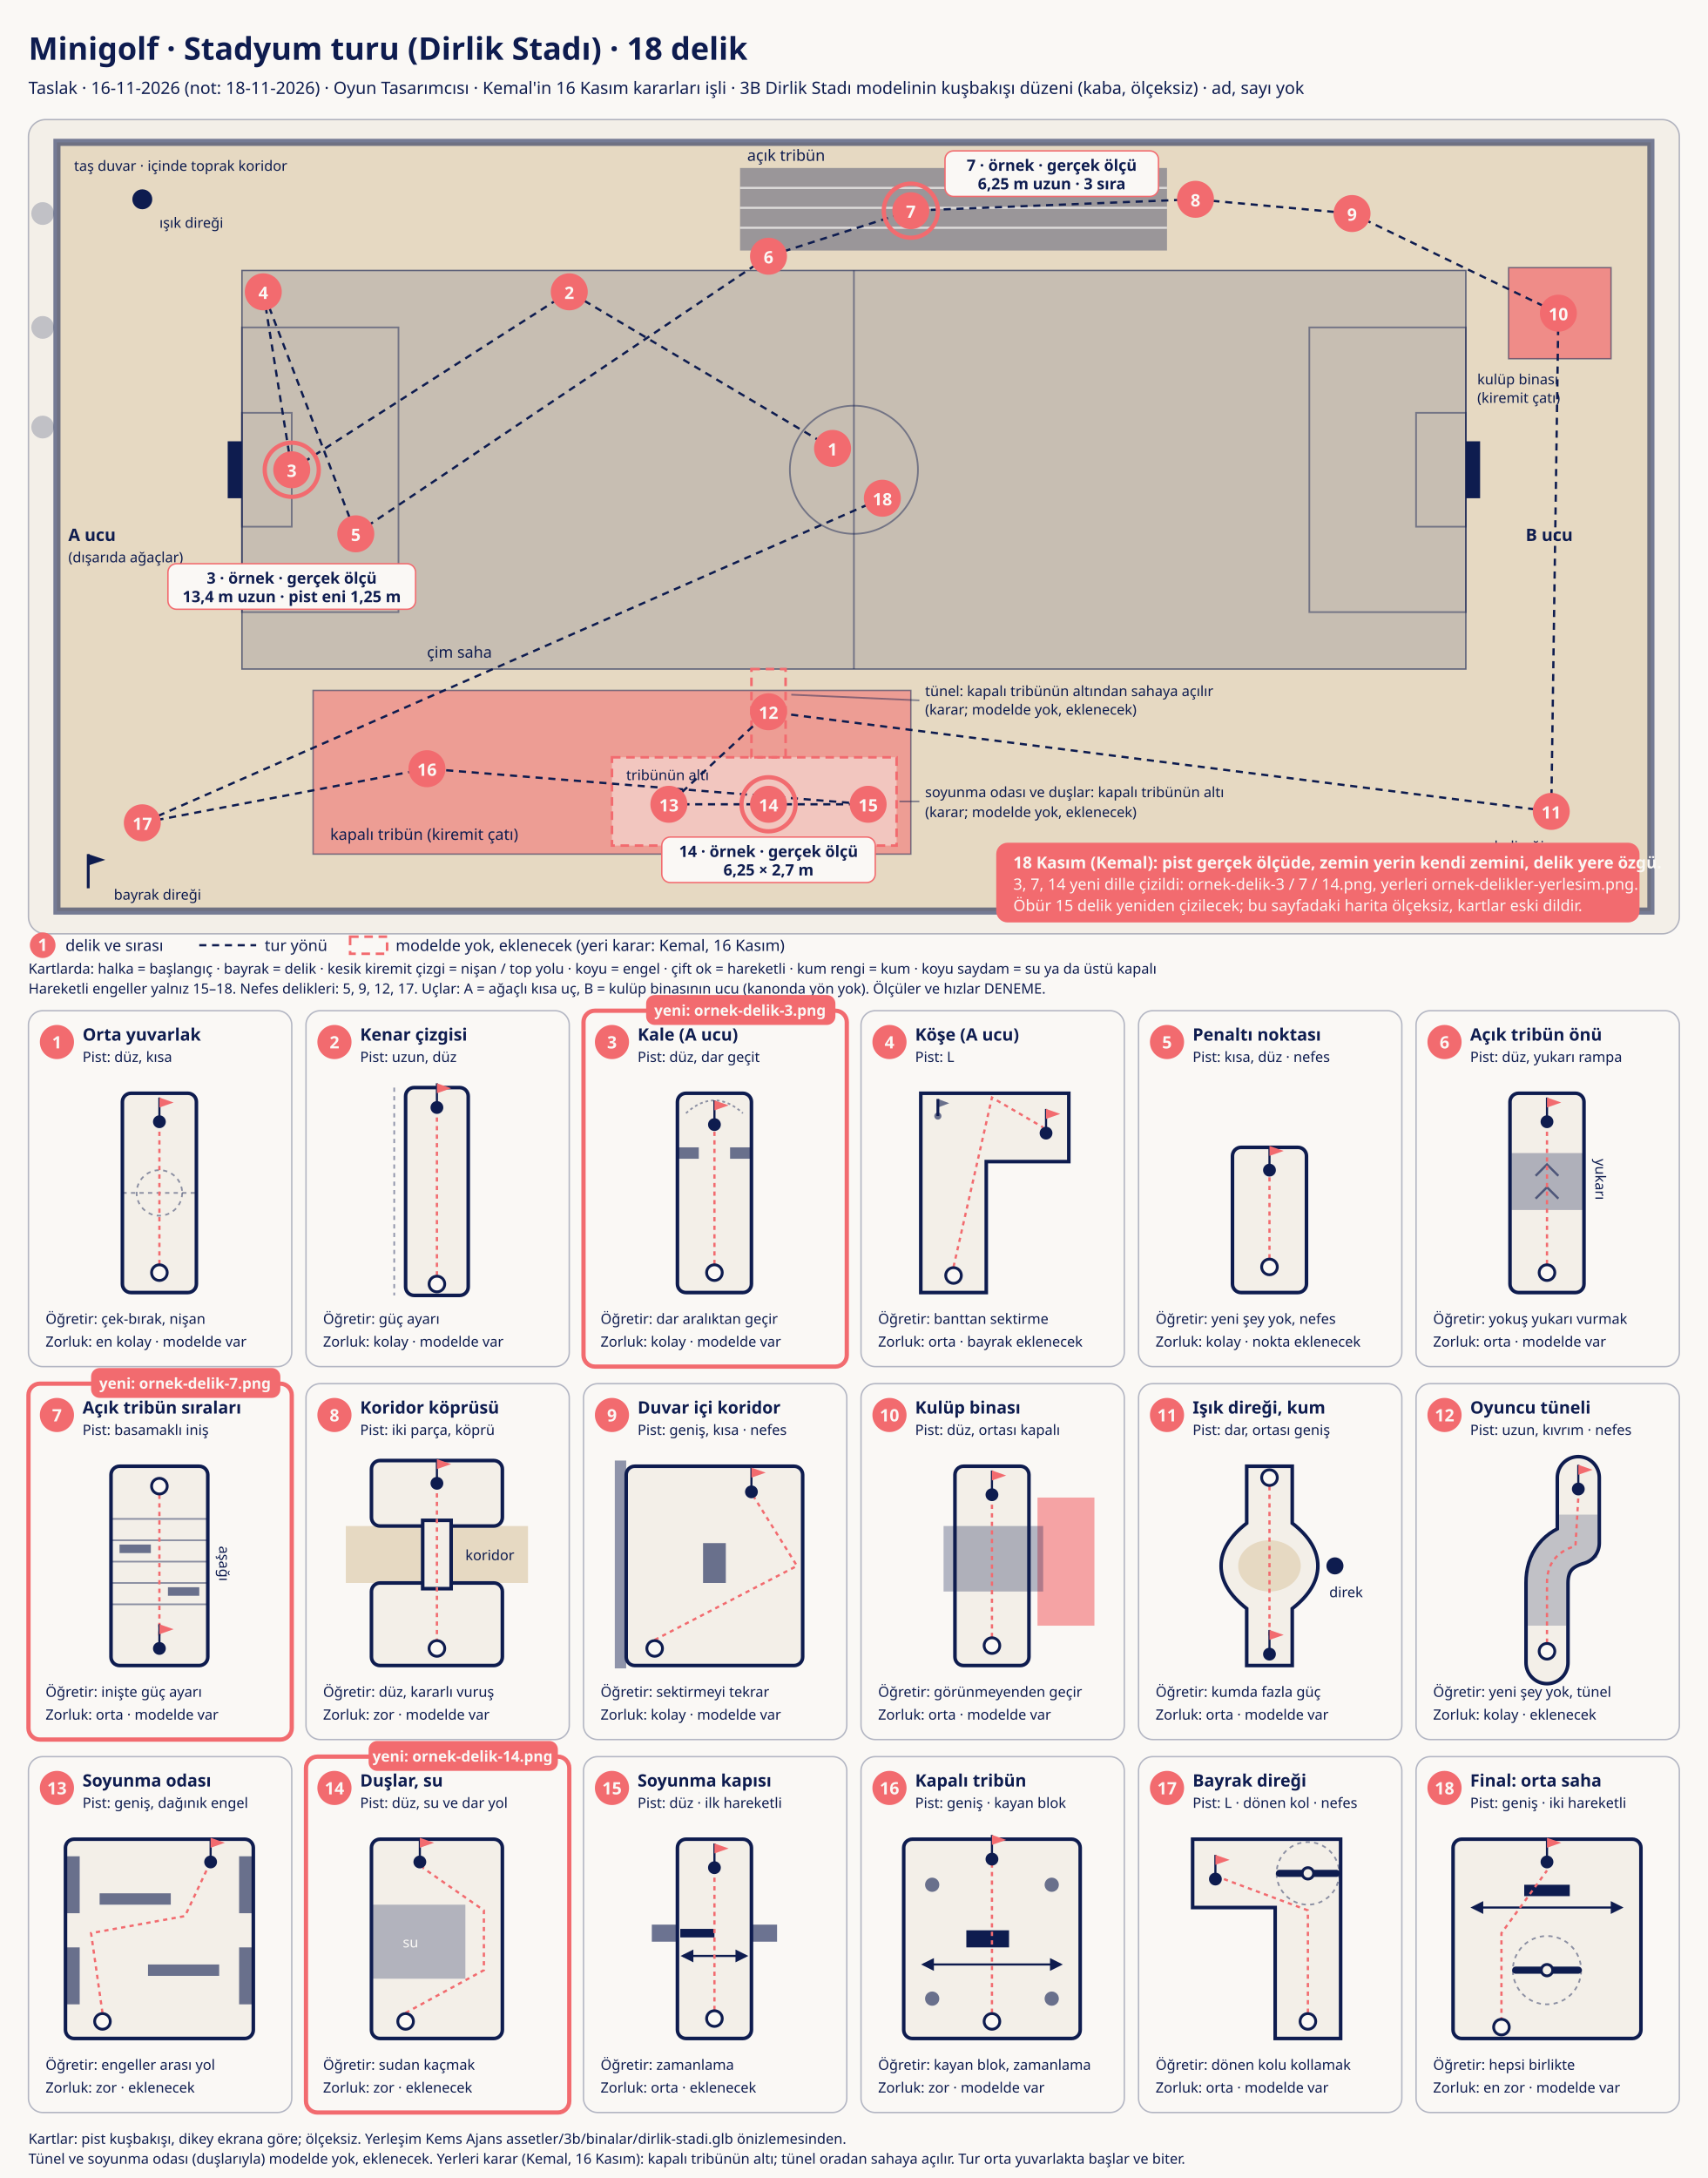
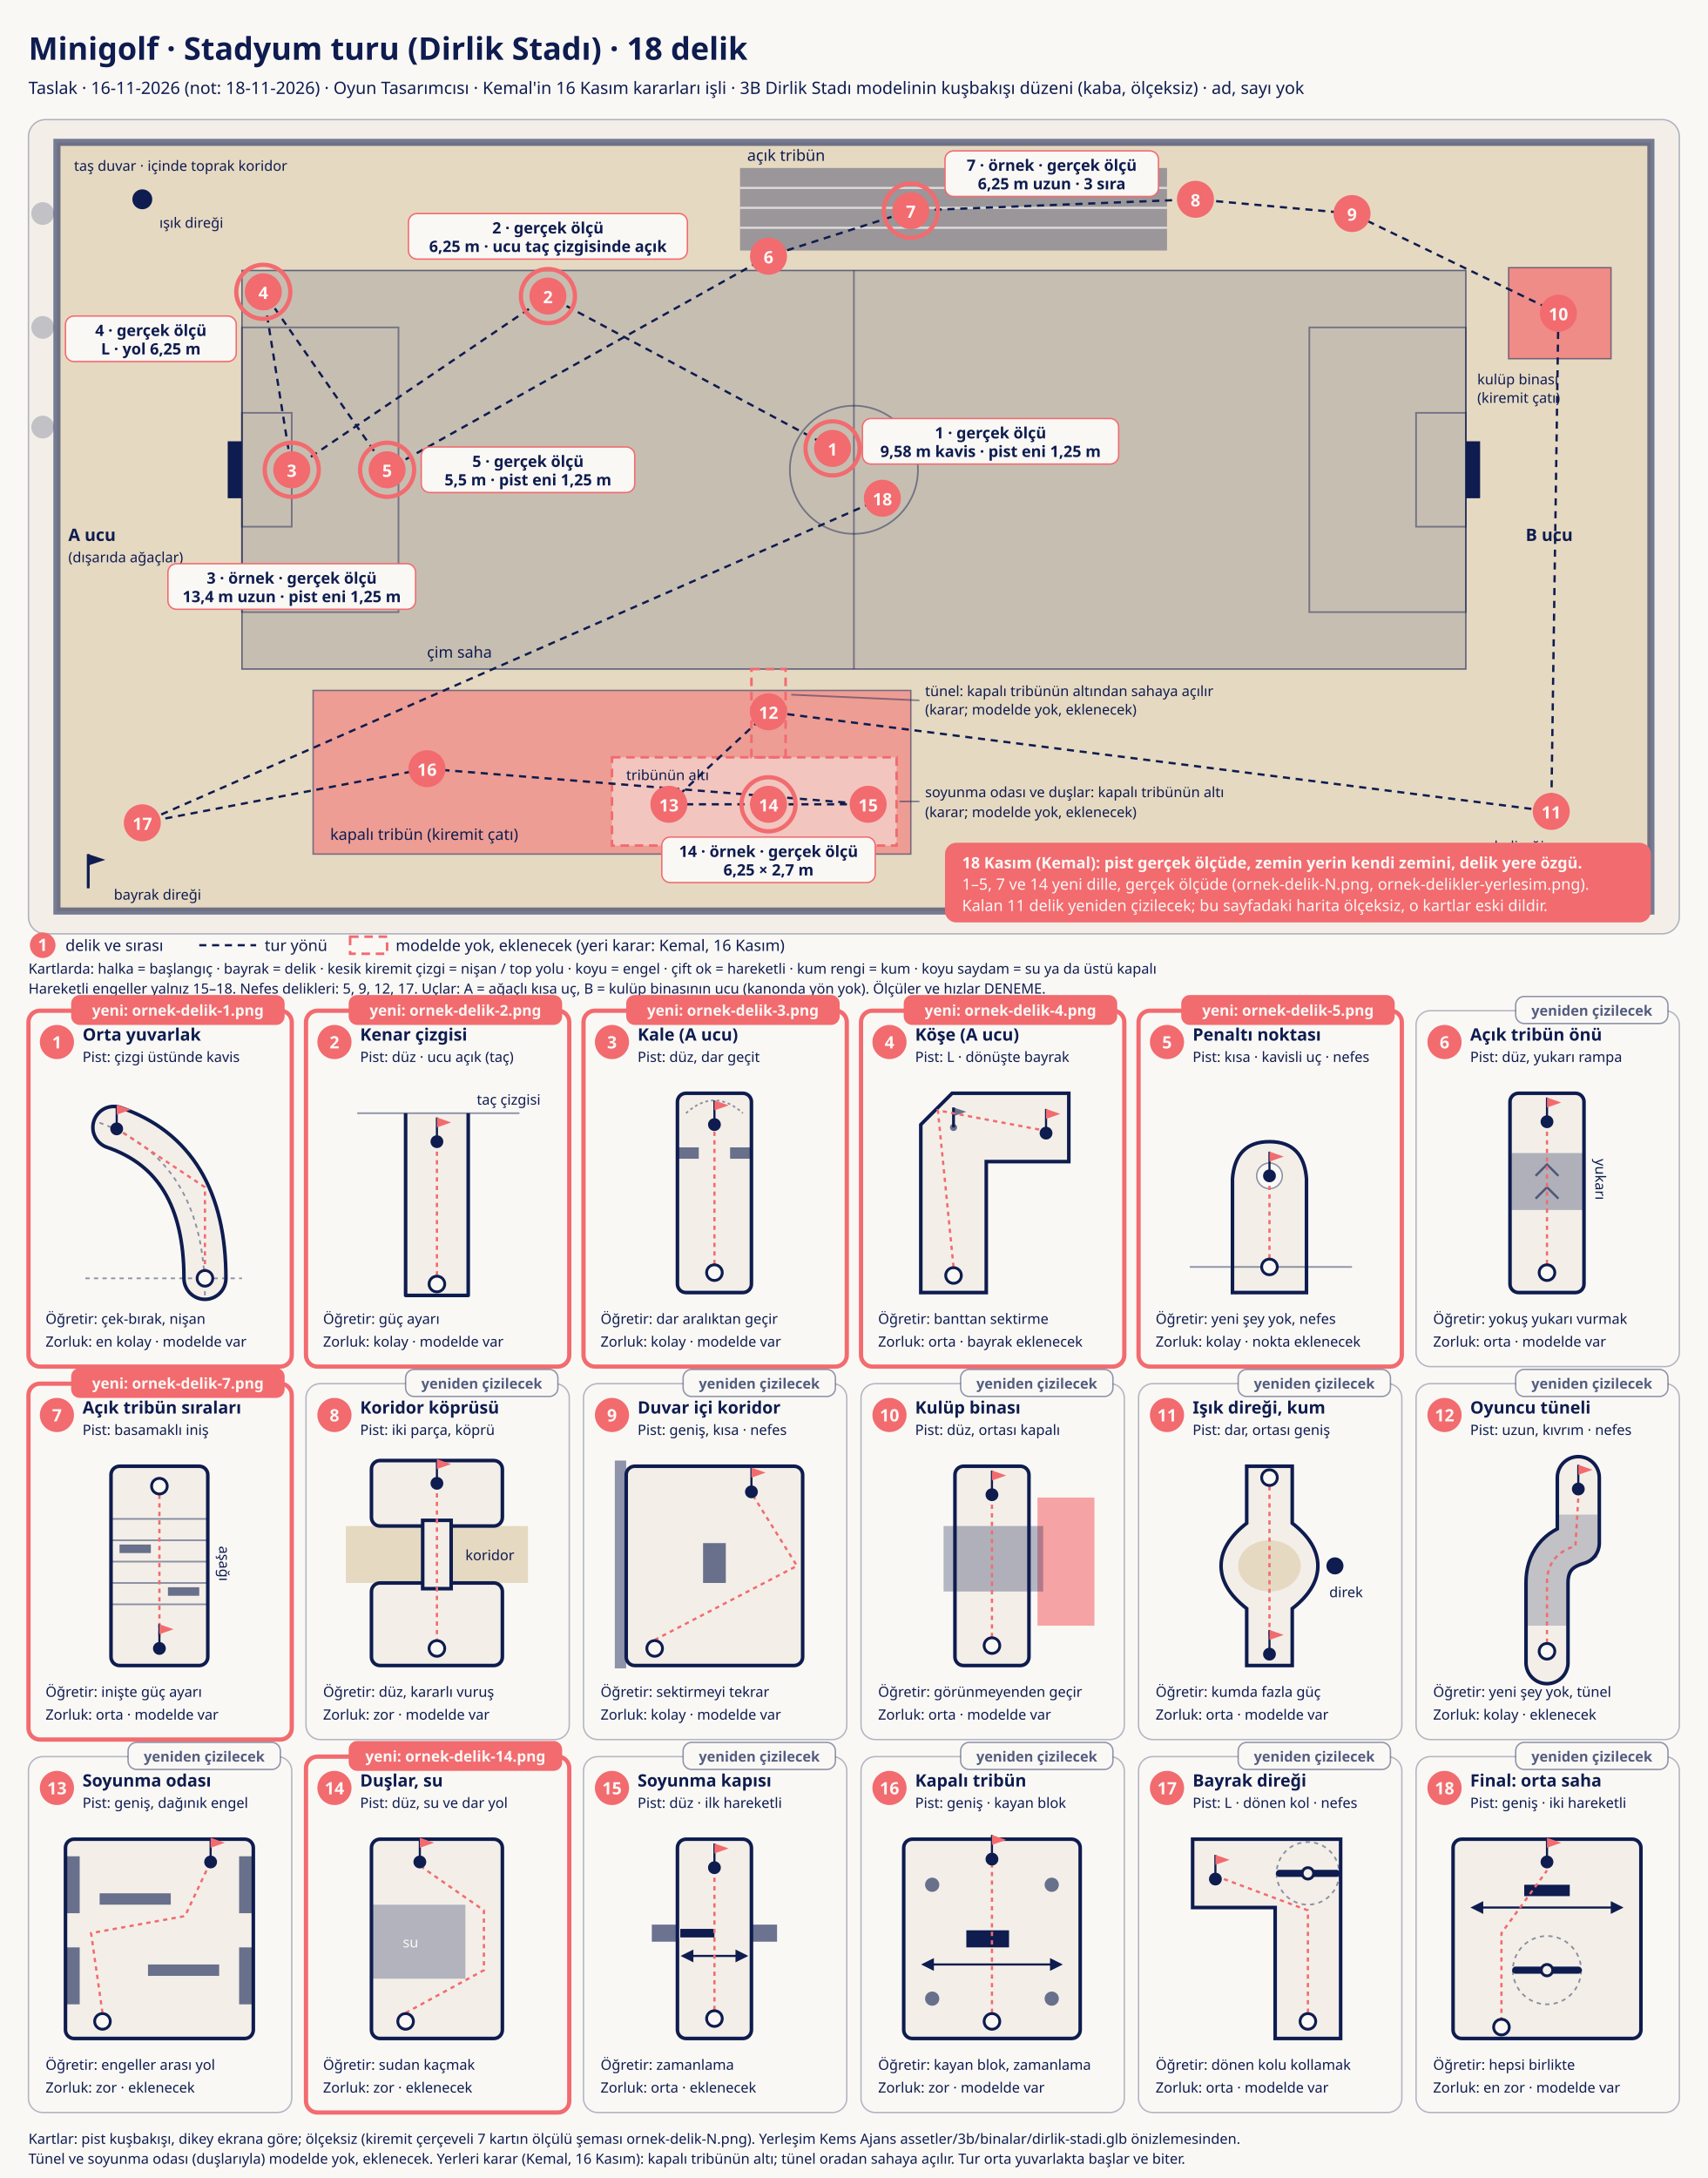
<svg xmlns="http://www.w3.org/2000/svg" xmlns:xlink="http://www.w3.org/1999/xlink" width="1200" height="1530" viewBox="0 0 1200 1530" font-family="Poppins, sans-serif">
  <style>
.b{font-size:22px;font-weight:600;fill:#0E1C4F}.a{font-size:12px;fill:#0E1C4F}.k{font-size:11px;fill:#0E1C4F}.ks{font-size:10px;fill:#0E1C4F}.kb{font-size:12px;font-weight:600;fill:#0E1C4F}
.kart{fill:#FAF8F5;stroke:#0E1C4F;stroke-opacity:.3}.no{fill:#F26B6F}.not{font-size:12px;font-weight:600;fill:#FAF8F5;text-anchor:middle}
.pist{fill:#F3EFE8;stroke:#0E1C4F;stroke-width:2.5}.dis{fill:none;stroke:#0E1C4F;stroke-width:32;stroke-linecap:round;stroke-linejoin:round}.ic{fill:none;stroke:#F3EFE8;stroke-width:27;stroke-linecap:round;stroke-linejoin:round}
.engel{fill:#0E1C4F;fill-opacity:.6}.nisan{fill:none;stroke:#F26B6F;stroke-width:1.6;stroke-dasharray:3 3}.ince{fill:none;stroke:#0E1C4F;stroke-opacity:.45;stroke-width:1.2}
.hareket{fill:none;stroke:#0E1C4F;stroke-width:1.5;marker-start:url(#uc);marker-end:url(#uc)}
.su{fill:#0E1C4F;fill-opacity:.28}.kum{fill:#E6D9C2}.kapali{fill:#0E1C4F;fill-opacity:.3}
.ek{fill:none;stroke:#F26B6F;stroke-width:1.8;stroke-dasharray:6 4}.rota{fill:none;stroke:#0E1C4F;stroke-width:1.6;stroke-dasharray:5 4}
</style>
  <defs>
    <marker id="uc" viewBox="0 0 10 10" refX="8" refY="5" markerWidth="6" markerHeight="6" orient="auto-start-reverse">
      <path d="M0 0L10 5L0 10z" fill="#0E1C4F" />
    </marker>
    <g id="bas">
      <circle r="5.5" fill="#FAF8F5" stroke="#0E1C4F" stroke-width="2" />
    </g>
    <g id="delik">
      <circle r="4.5" fill="#0E1C4F" />
      <line x1="0" y1="0" x2="0" y2="-17" stroke="#0E1C4F" stroke-width="1.5" />
      <path d="M0 -17L10 -13.5L0 -10z" fill="#F26B6F" />
    </g>
  </defs>
  <rect width="1200" height="1530" fill="#FAF8F5" />
  <text x="20" y="42" class="b">Minigolf · Stadyum turu (Dirlik Stadı) · 18 delik</text>
  <text x="20" y="66" class="a">Taslak · 16-11-2026 (not: 18-11-2026) · Oyun Tasarımcısı · Kemal'in 16 Kasım kararları işli · 3B Dirlik Stadı modelinin kuşbakışı düzeni (kaba, ölçeksiz) · ad, sayı yok</text>
  <rect x="20" y="84" width="1160" height="572" rx="12" fill="#F3EFE8" stroke="#0E1C4F" stroke-opacity=".3" />
  <g fill="#0E1C4F" fill-opacity=".22">
    <circle cx="30" cy="150" r="8" />
    <circle cx="30" cy="230" r="8" />
    <circle cx="30" cy="300" r="8" />
  </g>
  <rect x="40" y="100" width="1120" height="540" fill="#E6D9C2" stroke="#0E1C4F" stroke-width="5" stroke-opacity=".55" />
  <rect x="170" y="190" width="860" height="280" fill="#0E1C4F" fill-opacity=".14" stroke="#0E1C4F" stroke-opacity=".6" />
  <line x1="600" y1="190" x2="600" y2="470" class="ince" />
  <circle cx="600" cy="330" r="45" class="ince" />
  <rect x="170" y="230" width="110" height="200" class="ince" />
  <rect x="170" y="290" width="35" height="80" class="ince" />
  <rect x="920" y="230" width="110" height="200" class="ince" />
  <rect x="995" y="290" width="35" height="80" class="ince" />
  <rect x="160" y="310" width="10" height="40" fill="#0E1C4F" />
  <rect x="1030" y="310" width="10" height="40" fill="#0E1C4F" />
  <rect x="520" y="118" width="300" height="58" fill="#0E1C4F" fill-opacity=".35" />
  <g stroke="#FAF8F5" stroke-opacity=".7" stroke-width="1.5">
    <line x1="520" y1="132" x2="820" y2="132" />
    <line x1="520" y1="146" x2="820" y2="146" />
    <line x1="520" y1="160" x2="820" y2="160" />
  </g>
  <rect x="220" y="485" width="420" height="115" fill="#F26B6F" fill-opacity=".55" stroke="#0E1C4F" stroke-opacity=".5" />
  <rect x="1060" y="188" width="72" height="64" fill="#F26B6F" fill-opacity=".7" stroke="#0E1C4F" stroke-opacity=".5" />
  <circle cx="100" cy="140" r="7" fill="#0E1C4F" />
  <circle cx="1128" cy="612" r="7" fill="#0E1C4F" />
  <line x1="62" y1="624" x2="62" y2="600" stroke="#0E1C4F" stroke-width="2" />
  <path d="M62 600L74 604L62 608z" fill="#0E1C4F" />
  <rect x="430" y="532" width="200" height="62" fill="#FAF8F5" fill-opacity=".45" stroke="none" />
  <rect x="528" y="470" width="24" height="62" class="ek" />
  <rect x="430" y="532" width="200" height="62" class="ek" />
  <text x="440" y="548" class="ks">tribünün altı</text>
  <line x1="646" y1="492" x2="556" y2="488" class="ince" />
  <line x1="646" y1="563" x2="632" y2="563" class="ince" />
  <text x="300" y="462" class="k">çim saha</text>
  <text x="52" y="120" class="ks">taş duvar · içinde toprak koridor</text>
  <text x="112" y="160" class="ks">ışık direği</text>
  <text x="48" y="380" class="kb">A ucu</text>
  <text x="48" y="395" class="ks">(dışarıda ağaçlar)</text>
  <text x="1072" y="380" class="kb">B ucu</text>
  <text x="525" y="113" class="k">açık tribün</text>
  <text x="1038" y="270" class="ks">kulüp binası</text>
  <text x="1038" y="283" class="ks">(kiremit çatı)</text>
  <text x="1040" y="598" class="ks">ışık direği</text>
  <text x="80" y="632" class="ks">bayrak direği</text>
  <text x="232" y="590" class="k">kapalı tribün (kiremit çatı)</text>
  <text x="650" y="489" class="ks">tünel: kapalı tribünün altından sahaya açılır</text>
  <text x="650" y="502" class="ks">(karar; modelde yok, eklenecek)</text>
  <text x="650" y="560" class="ks">soyunma odası ve duşlar: kapalı tribünün altı</text>
  <text x="650" y="574" class="ks">(karar; modelde yok, eklenecek)</text>
-   <path d="M585 315L400 205L205 330L185 205L250 375L540 180L640 148L840 140L950 150L1095 220L1090 570L540 500L470 565L540 565L610 565L300 540L100 578L620 350" class="rota" />
+   <path d="M585 315L385 208L205 330L185 205L272 330L540 180L640 148L840 140L950 150L1095 220L1090 570L540 500L470 565L540 565L610 565L300 540L100 578L620 350" class="rota" />
  <g>
    <circle cx="585" cy="315" r="13" class="no" />
    <text x="585" y="320" class="not">1</text>
-     <circle cx="400" cy="205" r="13" class="no" />
-     <text x="400" y="210" class="not">2</text>
+     <circle cx="385" cy="208" r="13" class="no" />
+     <text x="385" y="213" class="not">2</text>
    <circle cx="205" cy="330" r="13" class="no" />
    <text x="205" y="335" class="not">3</text>
    <circle cx="185" cy="205" r="13" class="no" />
    <text x="185" y="210" class="not">4</text>
-     <circle cx="250" cy="375" r="13" class="no" />
-     <text x="250" y="380" class="not">5</text>
+     <circle cx="272" cy="330" r="13" class="no" />
+     <text x="272" y="335" class="not">5</text>
    <circle cx="540" cy="180" r="13" class="no" />
    <text x="540" y="185" class="not">6</text>
    <circle cx="640" cy="148" r="13" class="no" />
    <text x="640" y="153" class="not">7</text>
    <circle cx="840" cy="140" r="13" class="no" />
    <text x="840" y="145" class="not">8</text>
    <circle cx="950" cy="150" r="13" class="no" />
    <text x="950" y="155" class="not">9</text>
    <circle cx="1095" cy="220" r="13" class="no" />
    <text x="1095" y="225" class="not">10</text>
    <circle cx="1090" cy="570" r="13" class="no" />
    <text x="1090" y="575" class="not">11</text>
    <circle cx="540" cy="500" r="13" class="no" />
    <text x="540" y="505" class="not">12</text>
    <circle cx="470" cy="565" r="13" class="no" />
    <text x="470" y="570" class="not">13</text>
    <circle cx="540" cy="565" r="13" class="no" />
    <text x="540" y="570" class="not">14</text>
    <circle cx="610" cy="565" r="13" class="no" />
    <text x="610" y="570" class="not">15</text>
    <circle cx="300" cy="540" r="13" class="no" />
    <text x="300" y="545" class="not">16</text>
    <circle cx="100" cy="578" r="13" class="no" />
    <text x="100" y="583" class="not">17</text>
    <circle cx="620" cy="350" r="13" class="no" />
    <text x="620" y="355" class="not">18</text>
    <g font-size="11" font-weight="600" fill="#0E1C4F">
+       <circle cx="585" cy="315" r="19" fill="none" stroke="#F26B6F" stroke-width="3" />
+       <rect x="606" y="294" width="180" height="32" rx="6" fill="#FAF8F5" stroke="#F26B6F" />
+       <text x="696" y="308" text-anchor="middle">1 · gerçek ölçü</text>
+       <text x="696" y="321" text-anchor="middle">9,58 m kavis · pist eni 1,25 m</text>
+       <circle cx="385" cy="208" r="19" fill="none" stroke="#F26B6F" stroke-width="3" />
+       <rect x="287" y="150" width="196" height="32" rx="6" fill="#FAF8F5" stroke="#F26B6F" />
+       <text x="385" y="164" text-anchor="middle">2 · gerçek ölçü</text>
+       <text x="385" y="177" text-anchor="middle">6,25 m · ucu taç çizgisinde açık</text>
+       <circle cx="185" cy="205" r="19" fill="none" stroke="#F26B6F" stroke-width="3" />
+       <rect x="46" y="222" width="120" height="32" rx="6" fill="#FAF8F5" stroke="#F26B6F" />
+       <text x="106" y="236" text-anchor="middle">4 · gerçek ölçü</text>
+       <text x="106" y="249" text-anchor="middle">L · yol 6,25 m</text>
+       <circle cx="272" cy="330" r="19" fill="none" stroke="#F26B6F" stroke-width="3" />
+       <rect x="296" y="314" width="150" height="32" rx="6" fill="#FAF8F5" stroke="#F26B6F" />
+       <text x="371" y="328" text-anchor="middle">5 · gerçek ölçü</text>
+       <text x="371" y="341" text-anchor="middle">5,5 m · pist eni 1,25 m</text>
      <circle cx="205" cy="330" r="19" fill="none" stroke="#F26B6F" stroke-width="3" />
      <rect x="118" y="396" width="174" height="32" rx="6" fill="#FAF8F5" stroke="#F26B6F" />
      <text x="205" y="410" text-anchor="middle">3 · örnek · gerçek ölçü</text>
      <text x="205" y="423" text-anchor="middle">13,4 m uzun · pist eni 1,25 m</text>
      <circle cx="640" cy="148" r="19" fill="none" stroke="#F26B6F" stroke-width="3" />
      <rect x="664" y="106" width="150" height="32" rx="6" fill="#FAF8F5" stroke="#F26B6F" />
      <text x="739" y="120" text-anchor="middle">7 · örnek · gerçek ölçü</text>
      <text x="739" y="133" text-anchor="middle">6,25 m uzun · 3 sıra</text>
      <circle cx="540" cy="565" r="19" fill="none" stroke="#F26B6F" stroke-width="3" />
      <rect x="465" y="588" width="150" height="32" rx="6" fill="#FAF8F5" stroke="#F26B6F" />
      <text x="540" y="602" text-anchor="middle">14 · örnek · gerçek ölçü</text>
      <text x="540" y="615" text-anchor="middle">6,25 × 2,7 m</text>
    </g>
-     <g transform="translate(700,592)">
-       <rect width="452" height="56" rx="8" fill="#F26B6F" />
-       <text x="12" y="18" font-size="11.5" font-weight="600" fill="#FAF8F5">18 Kasım (Kemal): pist gerçek ölçüde, zemin yerin kendi zemini, delik yere özgü.</text>
-       <text x="12" y="33" font-size="11" fill="#FAF8F5">3, 7, 14 yeni dille çizildi: ornek-delik-3 / 7 / 14.png, yerleri ornek-delikler-yerlesim.png.</text>
-       <text x="12" y="48" font-size="11" fill="#FAF8F5">Öbür 15 delik yeniden çizilecek; bu sayfadaki harita ölçeksiz, kartlar eski dildir.</text>
+     <g transform="translate(664,592)">
+       <rect width="496" height="56" rx="8" fill="#F26B6F" />
+       <text x="12" y="18" font-size="11" font-weight="600" fill="#FAF8F5">18 Kasım (Kemal): pist gerçek ölçüde, zemin yerin kendi zemini, delik yere özgü.</text>
+       <text x="12" y="33" font-size="11" fill="#FAF8F5">1–5, 7 ve 14 yeni dille, gerçek ölçüde (ornek-delik-N.png, ornek-delikler-yerlesim.png).</text>
+       <text x="12" y="48" font-size="11" fill="#FAF8F5">Kalan 11 delik yeniden çizilecek; bu sayfadaki harita ölçeksiz, o kartlar eski dildir.</text>
    </g>
  </g>
  <g transform="translate(20,664)">
    <circle cx="10" cy="0" r="9" class="no" />
    <text x="10" y="4" class="not" font-size="11">1</text>
    <text x="26" y="4" class="k">delik ve sırası</text>
    <line x1="120" y1="0" x2="160" y2="0" class="rota" />
    <text x="166" y="4" class="k">tur yönü</text>
    <rect x="226" y="-6" width="26" height="12" class="ek" />
    <text x="258" y="4" class="k">modelde yok, eklenecek (yeri karar: Kemal, 16 Kasım)</text>
    <text x="0" y="20" class="ks">Kartlarda: halka = başlangıç · bayrak = delik · kesik kiremit çizgi = nişan / top yolu · koyu = engel · çift ok = hareketli · kum rengi = kum · koyu saydam = su ya da üstü kapalı</text>
    <text x="0" y="34" class="ks">Hareketli engeller yalnız 15–18. Nefes delikleri: 5, 9, 12, 17. Uçlar: A = ağaçlı kısa uç, B = kulüp binasının ucu (kanonda yön yok). Ölçüler ve hızlar DENEME.</text>
  </g>
  <g transform="translate(20,710)">
    <rect width="185" height="250" rx="10" class="kart" />
    <circle cx="20" cy="22" r="12" class="no" />
    <text x="20" y="26.5" class="not">1</text>
    <text x="38" y="21" class="kb">Orta yuvarlak</text>
-     <text x="38" y="36" class="ks">Pist: düz, kısa</text>
-     <rect x="66" y="58" width="52" height="140" rx="6" class="pist" />
-     <line x1="66" y1="128" x2="118" y2="128" class="ince" stroke-dasharray="3 3" />
-     <circle cx="92" cy="128" r="16" class="ince" stroke-dasharray="3 3" />
-     <line x1="92" y1="178" x2="92" y2="82" class="nisan" />
-     <use xlink:href="#bas" x="92" y="184" />
-     <use xlink:href="#delik" x="92" y="78" />
+     <text x="38" y="36" class="ks">Pist: çizgi üstünde kavis</text>
+     <path d="M124 188Q124 104 60 82" class="dis" />
+     <path d="M124 188Q124 104 60 82" class="ic" />
+     <path d="M124 200Q124 104 48 78" class="ince" stroke-dasharray="3 3" />
+     <line x1="40" y1="188" x2="150" y2="188" class="ince" stroke-dasharray="3 3" />
+     <path d="M124 184L124 124L64 84" class="nisan" />
+     <use xlink:href="#bas" x="124" y="188" />
+     <use xlink:href="#delik" x="62" y="83" />
    <text x="12" y="220" class="ks">Öğretir: çek-bırak, nişan</text>
    <text x="12" y="236" class="ks">Zorluk: en kolay · modelde var</text>
  </g>
  <g transform="translate(215,710)">
    <rect width="185" height="250" rx="10" class="kart" />
    <circle cx="20" cy="22" r="12" class="no" />
    <text x="20" y="26.5" class="not">2</text>
    <text x="38" y="21" class="kb">Kenar çizgisi</text>
-     <text x="38" y="36" class="ks">Pist: uzun, düz</text>
-     <line x1="62" y1="54" x2="62" y2="200" class="ince" stroke-dasharray="3 3" />
-     <rect x="70" y="54" width="44" height="146" rx="6" class="pist" />
-     <line x1="92" y1="186" x2="92" y2="72" class="nisan" />
+     <text x="38" y="36" class="ks">Pist: düz · ucu açık (taç)</text>
+     <rect x="70" y="72" width="44" height="128" fill="#F3EFE8" />
+     <path d="M70 72L70 200L114 200L114 72" fill="none" stroke="#0E1C4F" stroke-width="2.5" stroke-linejoin="round" />
+     <line x1="36" y1="72" x2="150" y2="72" class="ince" />
+     <text x="120" y="66" class="ks">taç çizgisi</text>
+     <line x1="92" y1="186" x2="92" y2="96" class="nisan" />
    <use xlink:href="#bas" x="92" y="192" />
-     <use xlink:href="#delik" x="92" y="68" />
+     <use xlink:href="#delik" x="92" y="92" />
    <text x="12" y="220" class="ks">Öğretir: güç ayarı</text>
    <text x="12" y="236" class="ks">Zorluk: kolay · modelde var</text>
  </g>
  <g transform="translate(410,710)">
    <rect width="185" height="250" rx="10" class="kart" />
    <circle cx="20" cy="22" r="12" class="no" />
    <text x="20" y="26.5" class="not">3</text>
    <text x="38" y="21" class="kb">Kale (A ucu)</text>
    <text x="38" y="36" class="ks">Pist: düz, dar geçit</text>
    <rect x="66" y="58" width="52" height="140" rx="6" class="pist" />
    <rect x="66" y="96" width="15" height="8" class="engel" />
    <rect x="103" y="96" width="15" height="8" class="engel" />
    <path d="M72 72Q92 54 112 72" class="ince" stroke-dasharray="2 2" />
    <line x1="92" y1="178" x2="92" y2="84" class="nisan" />
    <use xlink:href="#bas" x="92" y="184" />
    <use xlink:href="#delik" x="92" y="80" />
    <text x="12" y="220" class="ks">Öğretir: dar aralıktan geçir</text>
    <text x="12" y="236" class="ks">Zorluk: kolay · modelde var</text>
  </g>
  <g transform="translate(605,710)">
    <rect width="185" height="250" rx="10" class="kart" />
    <circle cx="20" cy="22" r="12" class="no" />
    <text x="20" y="26.5" class="not">4</text>
    <text x="38" y="21" class="kb">Köşe (A ucu)</text>
-     <text x="38" y="36" class="ks">Pist: L</text>
-     <path d="M42 198L88 198L88 106L146 106L146 58L42 58Z" class="pist" />
-     <line x1="54" y1="74" x2="54" y2="62" stroke="#0E1C4F" stroke-width="2" />
-     <path d="M54 62L62 65L54 68z" class="engel" />
-     <circle cx="54" cy="74" r="2.5" class="engel" />
-     <path d="M65 180L92 61L128 82" class="nisan" />
+     <text x="38" y="36" class="ks">Pist: L · dönüşte bayrak</text>
+     <path d="M42 198L88 198L88 106L146 106L146 58L64 58L42 80Z" class="pist" />
+     <line x1="65" y1="82" x2="65" y2="68" stroke="#0E1C4F" stroke-width="2" />
+     <path d="M65 68L74 71L65 74z" class="engel" />
+     <circle cx="65" cy="82" r="2.5" class="engel" />
+     <path d="M65 180L54 70L128 84" class="nisan" />
    <use xlink:href="#bas" x="65" y="186" />
    <use xlink:href="#delik" x="130" y="86" />
    <text x="12" y="220" class="ks">Öğretir: banttan sektirme</text>
    <text x="12" y="236" class="ks">Zorluk: orta · bayrak eklenecek</text>
  </g>
  <g transform="translate(800,710)">
    <rect width="185" height="250" rx="10" class="kart" />
    <circle cx="20" cy="22" r="12" class="no" />
    <text x="20" y="26.5" class="not">5</text>
    <text x="38" y="21" class="kb">Penaltı noktası</text>
-     <text x="38" y="36" class="ks">Pist: kısa, düz · nefes</text>
-     <rect x="66" y="96" width="52" height="102" rx="6" class="pist" />
-     <line x1="92" y1="174" x2="92" y2="116" class="nisan" />
+     <text x="38" y="36" class="ks">Pist: kısa · kavisli uç · nefes</text>
+     <path d="M66 198L66 118Q68 92 92 92Q116 92 118 118L118 198Z" class="pist" />
+     <line x1="36" y1="180" x2="150" y2="180" class="ince" />
+     <circle cx="92" cy="116" r="9" fill="#FAF8F5" stroke="#0E1C4F" stroke-opacity=".45" />
+     <line x1="92" y1="174" x2="92" y2="120" class="nisan" />
    <use xlink:href="#bas" x="92" y="180" />
-     <use xlink:href="#delik" x="92" y="112" />
+     <use xlink:href="#delik" x="92" y="116" />
    <text x="12" y="220" class="ks">Öğretir: yeni şey yok, nefes</text>
    <text x="12" y="236" class="ks">Zorluk: kolay · nokta eklenecek</text>
  </g>
  <g transform="translate(995,710)">
    <rect width="185" height="250" rx="10" class="kart" />
    <circle cx="20" cy="22" r="12" class="no" />
    <text x="20" y="26.5" class="not">6</text>
    <text x="38" y="21" class="kb">Açık tribün önü</text>
    <text x="38" y="36" class="ks">Pist: düz, yukarı rampa</text>
    <rect x="66" y="58" width="52" height="140" rx="6" class="pist" />
    <rect x="67" y="100" width="50" height="40" class="kapali" fill-opacity=".15" />
    <g fill="none" stroke="#0E1C4F" stroke-opacity=".6" stroke-width="1.6">
      <path d="M84 132L92 124L100 132" />
      <path d="M84 116L92 108L100 116" />
    </g>
    <text x="126" y="104" class="ks" transform="rotate(90 126 104)">yukarı</text>
    <line x1="92" y1="178" x2="92" y2="82" class="nisan" />
    <use xlink:href="#bas" x="92" y="184" />
    <use xlink:href="#delik" x="92" y="78" />
    <text x="12" y="220" class="ks">Öğretir: yokuş yukarı vurmak</text>
    <text x="12" y="236" class="ks">Zorluk: orta · modelde var</text>
  </g>
  <g transform="translate(20,972)">
    <rect width="185" height="250" rx="10" class="kart" />
    <circle cx="20" cy="22" r="12" class="no" />
    <text x="20" y="26.5" class="not">7</text>
    <text x="38" y="21" class="kb">Açık tribün sıraları</text>
    <text x="38" y="36" class="ks">Pist: basamaklı iniş</text>
    <rect x="58" y="58" width="68" height="140" rx="6" class="pist" />
    <g class="ince" stroke-width="1.6">
      <line x1="58" y1="95" x2="126" y2="95" />
      <line x1="58" y1="110" x2="126" y2="110" />
      <line x1="58" y1="125" x2="126" y2="125" />
      <line x1="58" y1="140" x2="126" y2="140" />
      <line x1="58" y1="155" x2="126" y2="155" />
    </g>
    <rect x="64" y="113" width="22" height="6" class="engel" />
    <rect x="98" y="143" width="22" height="6" class="engel" />
    <line x1="92" y1="78" x2="92" y2="178" class="nisan" />
    <use xlink:href="#bas" x="92" y="72" />
    <use xlink:href="#delik" x="92" y="186" />
    <text x="134" y="114" class="ks" transform="rotate(90 134 114)">aşağı</text>
    <text x="12" y="220" class="ks">Öğretir: inişte güç ayarı</text>
    <text x="12" y="236" class="ks">Zorluk: orta · modelde var</text>
  </g>
  <g transform="translate(215,972)">
    <rect width="185" height="250" rx="10" class="kart" />
    <circle cx="20" cy="22" r="12" class="no" />
    <text x="20" y="26.5" class="not">8</text>
    <text x="38" y="21" class="kb">Koridor köprüsü</text>
    <text x="38" y="36" class="ks">Pist: iki parça, köprü</text>
    <rect x="28" y="100" width="128" height="40" fill="#E6D9C2" />
    <rect x="46" y="140" width="92" height="58" rx="6" class="pist" />
    <rect x="46" y="54" width="92" height="46" rx="6" class="pist" />
    <rect x="82" y="96" width="20" height="48" class="pist" />
    <text x="112" y="124" class="ks">koridor</text>
    <line x1="92" y1="182" x2="92" y2="74" class="nisan" />
    <use xlink:href="#bas" x="92" y="186" />
    <use xlink:href="#delik" x="92" y="70" />
    <text x="12" y="220" class="ks">Öğretir: düz, kararlı vuruş</text>
    <text x="12" y="236" class="ks">Zorluk: zor · modelde var</text>
  </g>
  <g transform="translate(410,972)">
    <rect width="185" height="250" rx="10" class="kart" />
    <circle cx="20" cy="22" r="12" class="no" />
    <text x="20" y="26.5" class="not">9</text>
    <text x="38" y="21" class="kb">Duvar içi koridor</text>
    <text x="38" y="36" class="ks">Pist: geniş, kısa · nefes</text>
    <rect x="22" y="54" width="8" height="146" fill="#0E1C4F" fill-opacity=".45" />
    <rect x="30" y="58" width="124" height="140" rx="6" class="pist" />
    <rect x="84" y="112" width="16" height="28" class="engel" />
    <path d="M50 180L150 128L120 80" class="nisan" />
    <use xlink:href="#bas" x="50" y="186" />
    <use xlink:href="#delik" x="118" y="76" />
    <text x="12" y="220" class="ks">Öğretir: sektirmeyi tekrar</text>
    <text x="12" y="236" class="ks">Zorluk: kolay · modelde var</text>
  </g>
  <g transform="translate(605,972)">
    <rect width="185" height="250" rx="10" class="kart" />
    <circle cx="20" cy="22" r="12" class="no" />
    <text x="20" y="26.5" class="not">10</text>
    <text x="38" y="21" class="kb">Kulüp binası</text>
    <text x="38" y="36" class="ks">Pist: düz, ortası kapalı</text>
    <rect x="124" y="80" width="40" height="90" fill="#F26B6F" fill-opacity=".6" />
    <rect x="66" y="58" width="52" height="140" rx="6" class="pist" />
    <rect x="58" y="100" width="70" height="46" class="kapali" />
    <line x1="92" y1="178" x2="92" y2="82" class="nisan" />
    <use xlink:href="#bas" x="92" y="184" />
    <use xlink:href="#delik" x="92" y="78" />
    <text x="12" y="220" class="ks">Öğretir: görünmeyenden geçir</text>
    <text x="12" y="236" class="ks">Zorluk: orta · modelde var</text>
  </g>
  <g transform="translate(800,972)">
    <rect width="185" height="250" rx="10" class="kart" />
    <circle cx="20" cy="22" r="12" class="no" />
    <text x="20" y="26.5" class="not">11</text>
    <text x="38" y="21" class="kb">Işık direği, kum</text>
    <text x="38" y="36" class="ks">Pist: dar, ortası geniş</text>
    <path d="M76 58L108 58L108 98Q126 112 126 128Q126 144 108 158L108 198L76 198L76 158Q58 144 58 128Q58 112 76 98Z" class="pist" />
    <ellipse cx="92" cy="128" rx="22" ry="18" class="kum" />
    <circle cx="138" cy="128" r="6" fill="#0E1C4F" />
    <text x="134" y="150" class="ks">direk</text>
    <line x1="92" y1="72" x2="92" y2="180" class="nisan" />
    <use xlink:href="#bas" x="92" y="66" />
    <use xlink:href="#delik" x="92" y="190" />
    <text x="12" y="220" class="ks">Öğretir: kumda fazla güç</text>
    <text x="12" y="236" class="ks">Zorluk: orta · modelde var</text>
  </g>
  <g transform="translate(995,972)">
    <rect width="185" height="250" rx="10" class="kart" />
    <circle cx="20" cy="22" r="12" class="no" />
    <text x="20" y="26.5" class="not">12</text>
    <text x="38" y="21" class="kb">Oyuncu tüneli</text>
    <text x="38" y="36" class="ks">Pist: uzun, kıvrım · nefes</text>
    <path d="M92 196L92 140Q92 118 114 112L114 66" class="dis" />
    <path d="M92 196L92 140Q92 118 114 112L114 66" class="ic" />
    <path d="M92 170L92 140Q92 118 114 112L114 92" fill="none" stroke="#0E1C4F" stroke-opacity=".22" stroke-width="27" />
    <path d="M92 182L92 140Q92 120 112 114L114 80" class="nisan" />
    <use xlink:href="#bas" x="92" y="188" />
    <use xlink:href="#delik" x="114" y="74" />
    <text x="12" y="220" class="ks">Öğretir: yeni şey yok, tünel</text>
    <text x="12" y="236" class="ks">Zorluk: kolay · eklenecek</text>
  </g>
  <g transform="translate(20,1234)">
    <rect width="185" height="250" rx="10" class="kart" />
    <circle cx="20" cy="22" r="12" class="no" />
    <text x="20" y="26.5" class="not">13</text>
    <text x="38" y="21" class="kb">Soyunma odası</text>
    <text x="38" y="36" class="ks">Pist: geniş, dağınık engel</text>
    <rect x="26" y="58" width="132" height="140" rx="6" class="pist" />
    <g class="engel">
      <rect x="26" y="70" width="10" height="40" />
      <rect x="26" y="134" width="10" height="40" />
      <rect x="148" y="70" width="10" height="40" />
      <rect x="148" y="134" width="10" height="40" />
      <rect x="50" y="96" width="50" height="8" />
      <rect x="84" y="146" width="50" height="8" />
    </g>
    <path d="M52 180L44 124L110 112L126 78" class="nisan" />
    <use xlink:href="#bas" x="52" y="186" />
    <use xlink:href="#delik" x="128" y="74" />
    <text x="12" y="220" class="ks">Öğretir: engeller arası yol</text>
    <text x="12" y="236" class="ks">Zorluk: zor · eklenecek</text>
  </g>
  <g transform="translate(215,1234)">
    <rect width="185" height="250" rx="10" class="kart" />
    <circle cx="20" cy="22" r="12" class="no" />
    <text x="20" y="26.5" class="not">14</text>
    <text x="38" y="21" class="kb">Duşlar, su</text>
    <text x="38" y="36" class="ks">Pist: düz, su ve dar yol</text>
    <rect x="46" y="58" width="92" height="140" rx="6" class="pist" />
    <rect x="47" y="104" width="65" height="52" class="su" />
    <text x="68" y="134" font-size="10" fill="#FAF8F5">su</text>
    <path d="M70 180L125 150L125 108L82 78" class="nisan" />
    <use xlink:href="#bas" x="70" y="186" />
    <use xlink:href="#delik" x="80" y="74" />
    <text x="12" y="220" class="ks">Öğretir: sudan kaçmak</text>
    <text x="12" y="236" class="ks">Zorluk: zor · eklenecek</text>
  </g>
  <g transform="translate(410,1234)">
    <rect width="185" height="250" rx="10" class="kart" />
    <circle cx="20" cy="22" r="12" class="no" />
    <text x="20" y="26.5" class="not">15</text>
    <text x="38" y="21" class="kb">Soyunma kapısı</text>
    <text x="38" y="36" class="ks">Pist: düz · ilk hareketli</text>
    <rect x="66" y="58" width="52" height="140" rx="6" class="pist" />
    <rect x="48" y="118" width="18" height="12" class="engel" />
    <rect x="118" y="118" width="18" height="12" class="engel" />
    <rect x="68" y="121" width="24" height="6" fill="#0E1C4F" />
    <line x1="70" y1="140" x2="114" y2="140" class="hareket" />
    <line x1="92" y1="178" x2="92" y2="82" class="nisan" />
    <use xlink:href="#bas" x="92" y="184" />
    <use xlink:href="#delik" x="92" y="78" />
    <text x="12" y="220" class="ks">Öğretir: zamanlama</text>
    <text x="12" y="236" class="ks">Zorluk: orta · eklenecek</text>
  </g>
  <g transform="translate(605,1234)">
    <rect width="185" height="250" rx="10" class="kart" />
    <circle cx="20" cy="22" r="12" class="no" />
    <text x="20" y="26.5" class="not">16</text>
    <text x="38" y="21" class="kb">Kapalı tribün</text>
    <text x="38" y="36" class="ks">Pist: geniş · kayan blok</text>
    <rect x="30" y="58" width="124" height="140" rx="6" class="pist" />
    <g class="engel">
      <circle cx="50" cy="90" r="5" />
      <circle cx="134" cy="90" r="5" />
      <circle cx="50" cy="170" r="5" />
      <circle cx="134" cy="170" r="5" />
    </g>
    <rect x="74" y="122" width="30" height="12" fill="#0E1C4F" />
    <line x1="44" y1="146" x2="140" y2="146" class="hareket" />
    <line x1="92" y1="180" x2="92" y2="76" class="nisan" />
    <use xlink:href="#bas" x="92" y="186" />
    <use xlink:href="#delik" x="92" y="72" />
    <text x="12" y="220" class="ks">Öğretir: kayan blok, zamanlama</text>
    <text x="12" y="236" class="ks">Zorluk: zor · modelde var</text>
  </g>
  <g transform="translate(800,1234)">
    <rect width="185" height="250" rx="10" class="kart" />
    <circle cx="20" cy="22" r="12" class="no" />
    <text x="20" y="26.5" class="not">17</text>
    <text x="38" y="21" class="kb">Bayrak direği</text>
    <text x="38" y="36" class="ks">Pist: L · dönen kol · nefes</text>
    <path d="M142 198L96 198L96 106L38 106L38 58L142 58Z" class="pist" />
    <circle cx="119" cy="82" r="22" class="ince" stroke-dasharray="3 3" />
    <line x1="99" y1="82" x2="139" y2="82" stroke="#0E1C4F" stroke-width="5" stroke-linecap="round" />
    <circle cx="119" cy="82" r="4" fill="#F3EFE8" stroke="#0E1C4F" stroke-width="2" />
    <path d="M119 180L119 108L60 86" class="nisan" />
    <use xlink:href="#bas" x="119" y="186" />
    <use xlink:href="#delik" x="54" y="86" />
    <text x="12" y="220" class="ks">Öğretir: dönen kolu kollamak</text>
    <text x="12" y="236" class="ks">Zorluk: orta · modelde var</text>
  </g>
  <g transform="translate(995,1234)">
    <rect width="185" height="250" rx="10" class="kart" />
    <circle cx="20" cy="22" r="12" class="no" />
    <text x="20" y="26.5" class="not">18</text>
    <text x="38" y="21" class="kb">Final: orta saha</text>
    <text x="38" y="36" class="ks">Pist: geniş · iki hareketli</text>
    <rect x="26" y="58" width="132" height="140" rx="6" class="pist" />
    <circle cx="92" cy="150" r="24" class="ince" stroke-dasharray="3 3" />
    <line x1="70" y1="150" x2="114" y2="150" stroke="#0E1C4F" stroke-width="5" stroke-linecap="round" />
    <circle cx="92" cy="150" r="4" fill="#F3EFE8" stroke="#0E1C4F" stroke-width="2" />
    <rect x="76" y="90" width="32" height="8" fill="#0E1C4F" />
    <line x1="40" y1="106" x2="144" y2="106" class="hareket" />
    <path d="M60 186L60 124L92 80" class="nisan" />
    <use xlink:href="#bas" x="60" y="190" />
    <use xlink:href="#delik" x="92" y="74" />
    <text x="12" y="220" class="ks">Öğretir: hepsi birlikte</text>
    <text x="12" y="236" class="ks">Zorluk: en zor · modelde var</text>
  </g>
  <g transform="translate(410,710)">
    <rect x="0" y="0" width="185" height="250" rx="8" fill="none" stroke="#F26B6F" stroke-width="3" />
-     <rect x="44" y="-11" width="133" height="21" rx="6" fill="#F26B6F" />
-     <text x="110" y="3.5" text-anchor="middle" font-size="10.5" font-weight="600" fill="#FAF8F5">yeni: ornek-delik-3.png</text>
+     <rect x="30" y="-11" width="150" height="21" rx="6" fill="#F26B6F" />
+     <text x="105" y="3.5" text-anchor="middle" font-size="10.5" font-weight="600" fill="#FAF8F5">yeni: ornek-delik-3.png</text>
  </g>
  <g transform="translate(20,972)">
    <rect x="0" y="0" width="185" height="250" rx="8" fill="none" stroke="#F26B6F" stroke-width="3" />
-     <rect x="44" y="-11" width="133" height="21" rx="6" fill="#F26B6F" />
-     <text x="110" y="3.5" text-anchor="middle" font-size="10.5" font-weight="600" fill="#FAF8F5">yeni: ornek-delik-7.png</text>
+     <rect x="30" y="-11" width="150" height="21" rx="6" fill="#F26B6F" />
+     <text x="105" y="3.5" text-anchor="middle" font-size="10.5" font-weight="600" fill="#FAF8F5">yeni: ornek-delik-7.png</text>
  </g>
  <g transform="translate(215,1234)">
    <rect x="0" y="0" width="185" height="250" rx="8" fill="none" stroke="#F26B6F" stroke-width="3" />
-     <rect x="44" y="-11" width="133" height="21" rx="6" fill="#F26B6F" />
-     <text x="110" y="3.5" text-anchor="middle" font-size="10.5" font-weight="600" fill="#FAF8F5">yeni: ornek-delik-14.png</text>
-   </g>
-   <text x="20" y="1506" class="ks">Kartlar: pist kuşbakışı, dikey ekrana göre; ölçeksiz. Yerleşim Kems Ajans assetler/3b/binalar/dirlik-stadi.glb önizlemesinden.</text>
+     <rect x="30" y="-11" width="150" height="21" rx="6" fill="#F26B6F" />
+     <text x="105" y="3.5" text-anchor="middle" font-size="10.5" font-weight="600" fill="#FAF8F5">yeni: ornek-delik-14.png</text>
+   </g>
+   <g transform="translate(20,710)">
+     <rect x="0" y="0" width="185" height="250" rx="8" fill="none" stroke="#F26B6F" stroke-width="3" />
+     <rect x="30" y="-11" width="150" height="21" rx="6" fill="#F26B6F" />
+     <text x="105" y="3.5" text-anchor="middle" font-size="10.5" font-weight="600" fill="#FAF8F5">yeni: ornek-delik-1.png</text>
+   </g>
+   <g transform="translate(215,710)">
+     <rect x="0" y="0" width="185" height="250" rx="8" fill="none" stroke="#F26B6F" stroke-width="3" />
+     <rect x="30" y="-11" width="150" height="21" rx="6" fill="#F26B6F" />
+     <text x="105" y="3.5" text-anchor="middle" font-size="10.5" font-weight="600" fill="#FAF8F5">yeni: ornek-delik-2.png</text>
+   </g>
+   <g transform="translate(605,710)">
+     <rect x="0" y="0" width="185" height="250" rx="8" fill="none" stroke="#F26B6F" stroke-width="3" />
+     <rect x="30" y="-11" width="150" height="21" rx="6" fill="#F26B6F" />
+     <text x="105" y="3.5" text-anchor="middle" font-size="10.5" font-weight="600" fill="#FAF8F5">yeni: ornek-delik-4.png</text>
+   </g>
+   <g transform="translate(800,710)">
+     <rect x="0" y="0" width="185" height="250" rx="8" fill="none" stroke="#F26B6F" stroke-width="3" />
+     <rect x="30" y="-11" width="150" height="21" rx="6" fill="#F26B6F" />
+     <text x="105" y="3.5" text-anchor="middle" font-size="10.5" font-weight="600" fill="#FAF8F5">yeni: ornek-delik-5.png</text>
+   </g>
+   <g transform="translate(995,710)">
+     <rect x="70" y="-10" width="107" height="19" rx="6" fill="#FAF8F5" stroke="#0E1C4F" stroke-opacity=".45" />
+     <text x="123.5" y="3.5" text-anchor="middle" font-size="10" font-weight="600" fill="#0E1C4F" fill-opacity=".7">yeniden çizilecek</text>
+   </g>
+   <g transform="translate(215,972)">
+     <rect x="70" y="-10" width="107" height="19" rx="6" fill="#FAF8F5" stroke="#0E1C4F" stroke-opacity=".45" />
+     <text x="123.5" y="3.5" text-anchor="middle" font-size="10" font-weight="600" fill="#0E1C4F" fill-opacity=".7">yeniden çizilecek</text>
+   </g>
+   <g transform="translate(410,972)">
+     <rect x="70" y="-10" width="107" height="19" rx="6" fill="#FAF8F5" stroke="#0E1C4F" stroke-opacity=".45" />
+     <text x="123.5" y="3.5" text-anchor="middle" font-size="10" font-weight="600" fill="#0E1C4F" fill-opacity=".7">yeniden çizilecek</text>
+   </g>
+   <g transform="translate(605,972)">
+     <rect x="70" y="-10" width="107" height="19" rx="6" fill="#FAF8F5" stroke="#0E1C4F" stroke-opacity=".45" />
+     <text x="123.5" y="3.5" text-anchor="middle" font-size="10" font-weight="600" fill="#0E1C4F" fill-opacity=".7">yeniden çizilecek</text>
+   </g>
+   <g transform="translate(800,972)">
+     <rect x="70" y="-10" width="107" height="19" rx="6" fill="#FAF8F5" stroke="#0E1C4F" stroke-opacity=".45" />
+     <text x="123.5" y="3.5" text-anchor="middle" font-size="10" font-weight="600" fill="#0E1C4F" fill-opacity=".7">yeniden çizilecek</text>
+   </g>
+   <g transform="translate(995,972)">
+     <rect x="70" y="-10" width="107" height="19" rx="6" fill="#FAF8F5" stroke="#0E1C4F" stroke-opacity=".45" />
+     <text x="123.5" y="3.5" text-anchor="middle" font-size="10" font-weight="600" fill="#0E1C4F" fill-opacity=".7">yeniden çizilecek</text>
+   </g>
+   <g transform="translate(20,1234)">
+     <rect x="70" y="-10" width="107" height="19" rx="6" fill="#FAF8F5" stroke="#0E1C4F" stroke-opacity=".45" />
+     <text x="123.5" y="3.5" text-anchor="middle" font-size="10" font-weight="600" fill="#0E1C4F" fill-opacity=".7">yeniden çizilecek</text>
+   </g>
+   <g transform="translate(410,1234)">
+     <rect x="70" y="-10" width="107" height="19" rx="6" fill="#FAF8F5" stroke="#0E1C4F" stroke-opacity=".45" />
+     <text x="123.5" y="3.5" text-anchor="middle" font-size="10" font-weight="600" fill="#0E1C4F" fill-opacity=".7">yeniden çizilecek</text>
+   </g>
+   <g transform="translate(605,1234)">
+     <rect x="70" y="-10" width="107" height="19" rx="6" fill="#FAF8F5" stroke="#0E1C4F" stroke-opacity=".45" />
+     <text x="123.5" y="3.5" text-anchor="middle" font-size="10" font-weight="600" fill="#0E1C4F" fill-opacity=".7">yeniden çizilecek</text>
+   </g>
+   <g transform="translate(800,1234)">
+     <rect x="70" y="-10" width="107" height="19" rx="6" fill="#FAF8F5" stroke="#0E1C4F" stroke-opacity=".45" />
+     <text x="123.5" y="3.5" text-anchor="middle" font-size="10" font-weight="600" fill="#0E1C4F" fill-opacity=".7">yeniden çizilecek</text>
+   </g>
+   <g transform="translate(995,1234)">
+     <rect x="70" y="-10" width="107" height="19" rx="6" fill="#FAF8F5" stroke="#0E1C4F" stroke-opacity=".45" />
+     <text x="123.5" y="3.5" text-anchor="middle" font-size="10" font-weight="600" fill="#0E1C4F" fill-opacity=".7">yeniden çizilecek</text>
+   </g>
+   <text x="20" y="1506" class="ks">Kartlar: pist kuşbakışı, dikey ekrana göre; ölçeksiz (kiremit çerçeveli 7 kartın ölçülü şeması ornek-delik-N.png). Yerleşim Kems Ajans assetler/3b/binalar/dirlik-stadi.glb önizlemesinden.</text>
  <text x="20" y="1520" class="ks">Tünel ve soyunma odası (duşlarıyla) modelde yok, eklenecek. Yerleri karar (Kemal, 16 Kasım): kapalı tribünün altı; tünel oradan sahaya açılır. Tur orta yuvarlakta başlar ve biter.</text>
</svg>
